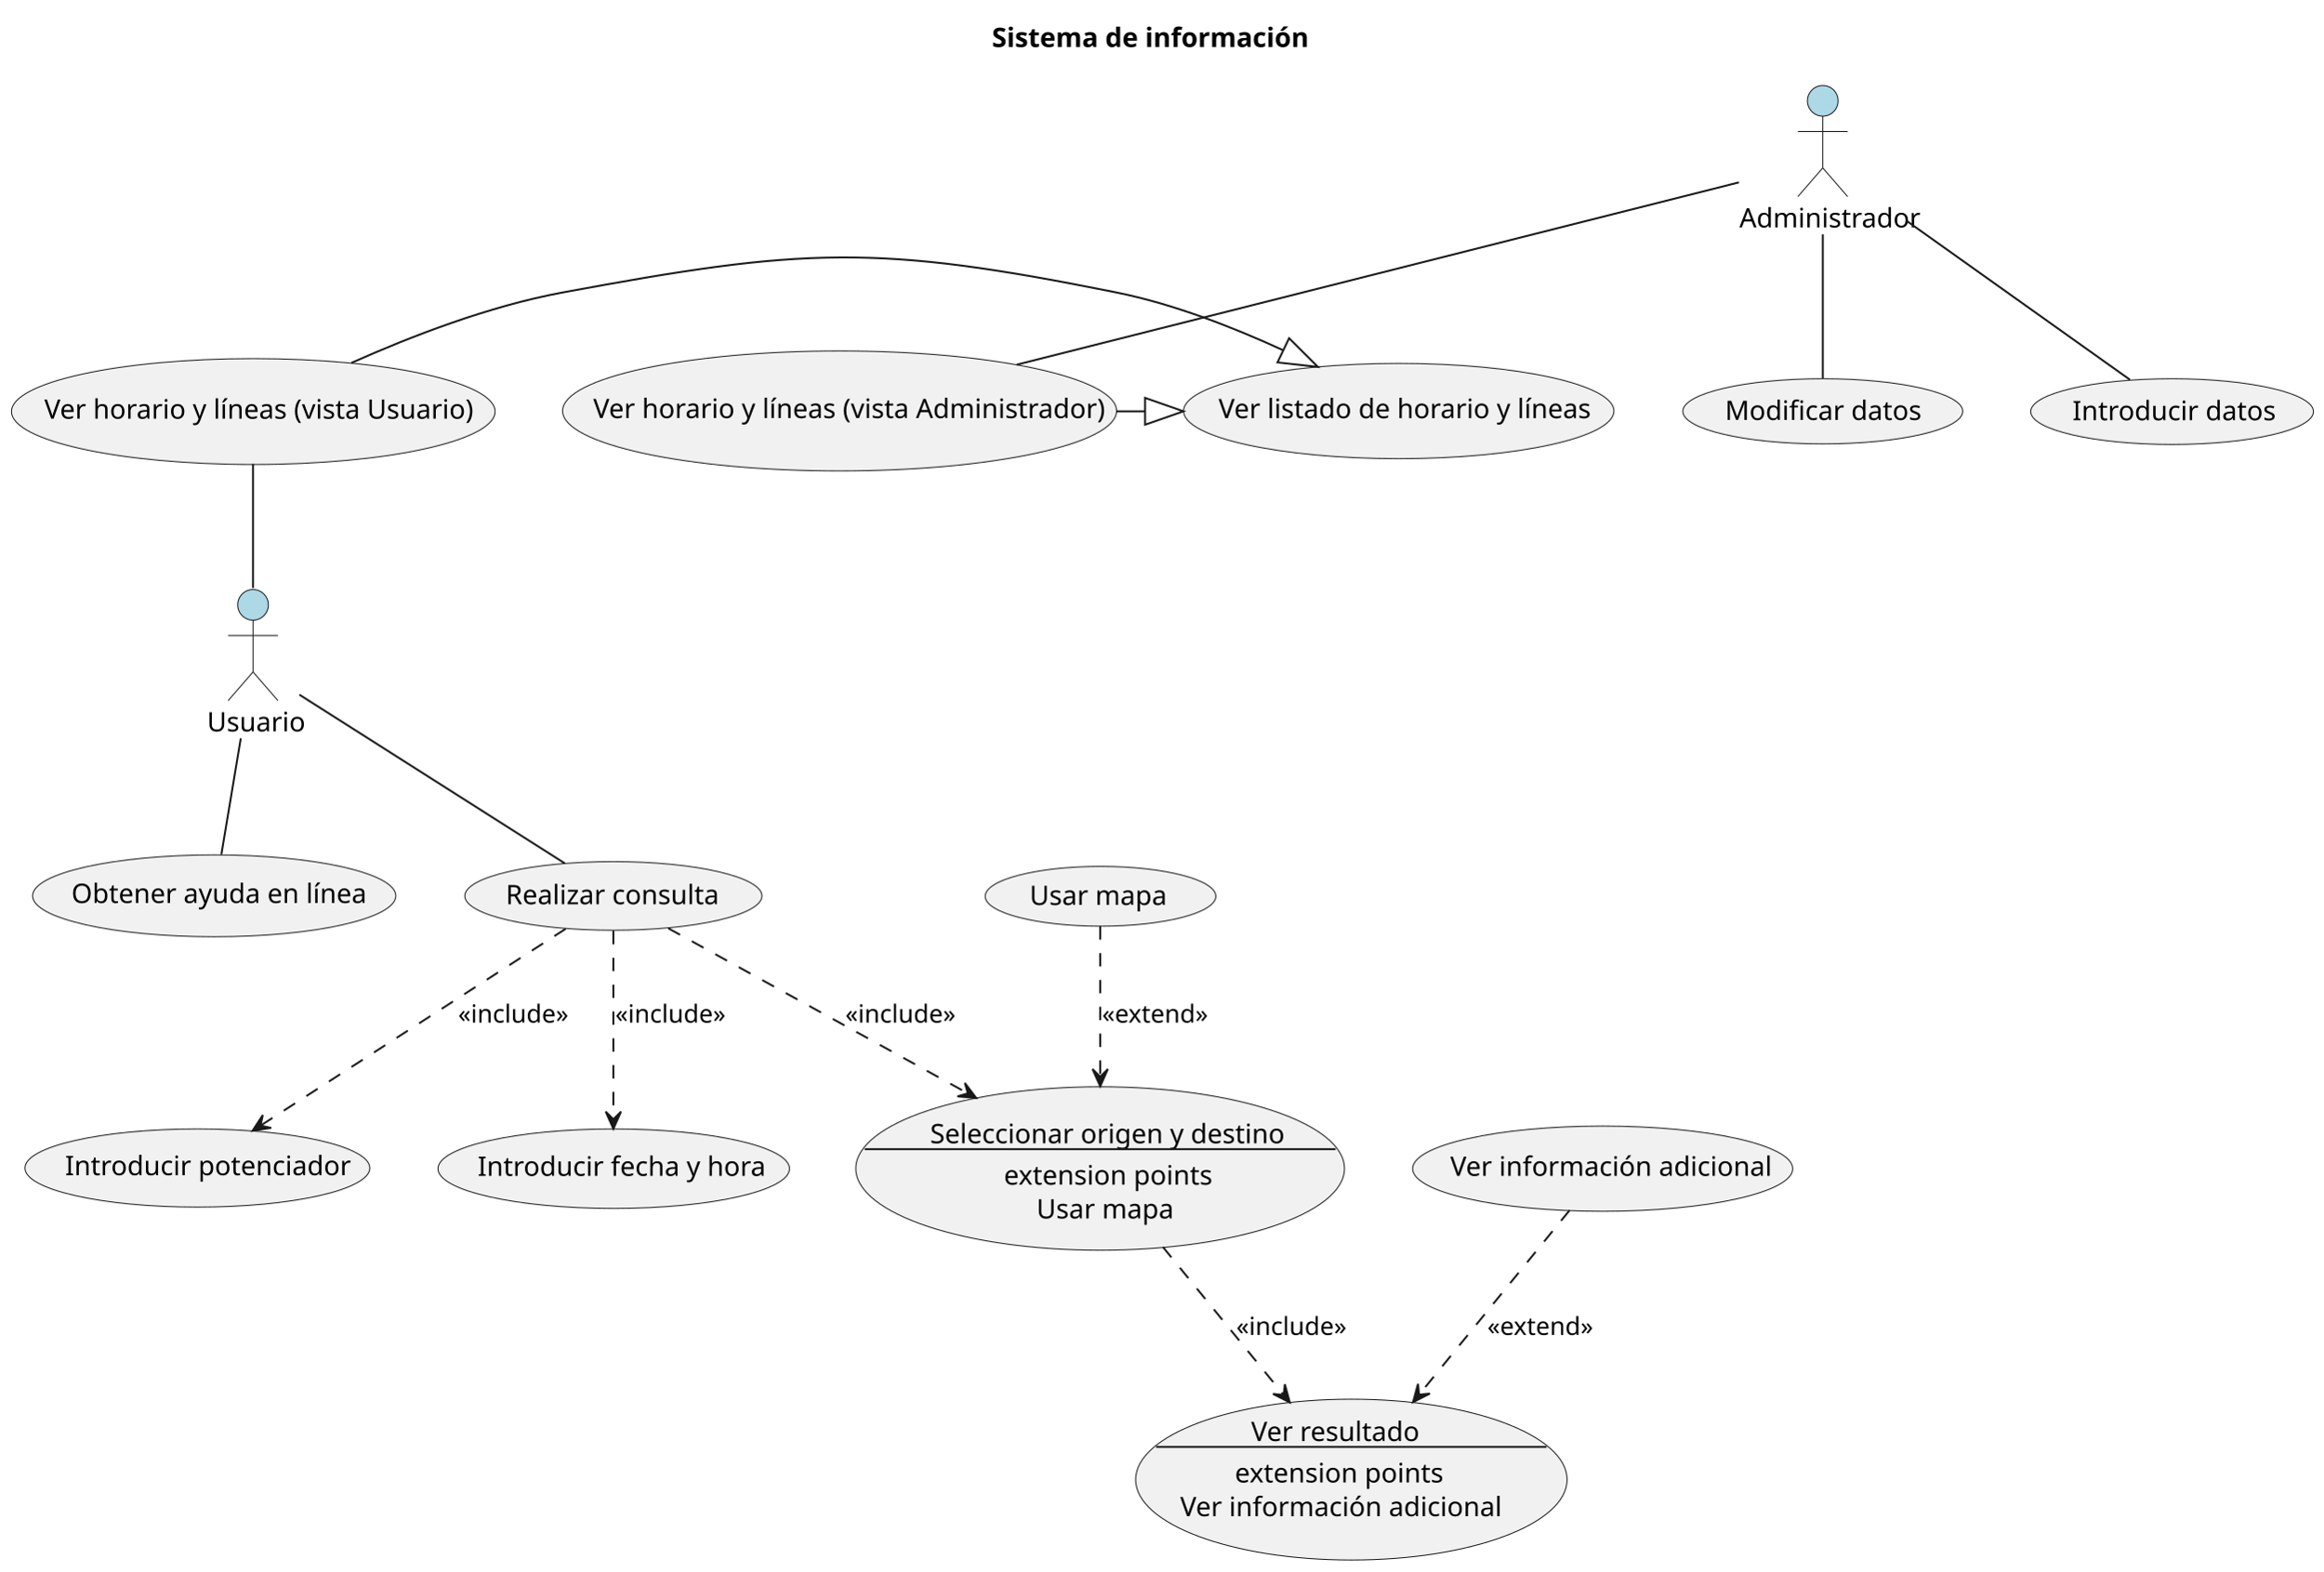
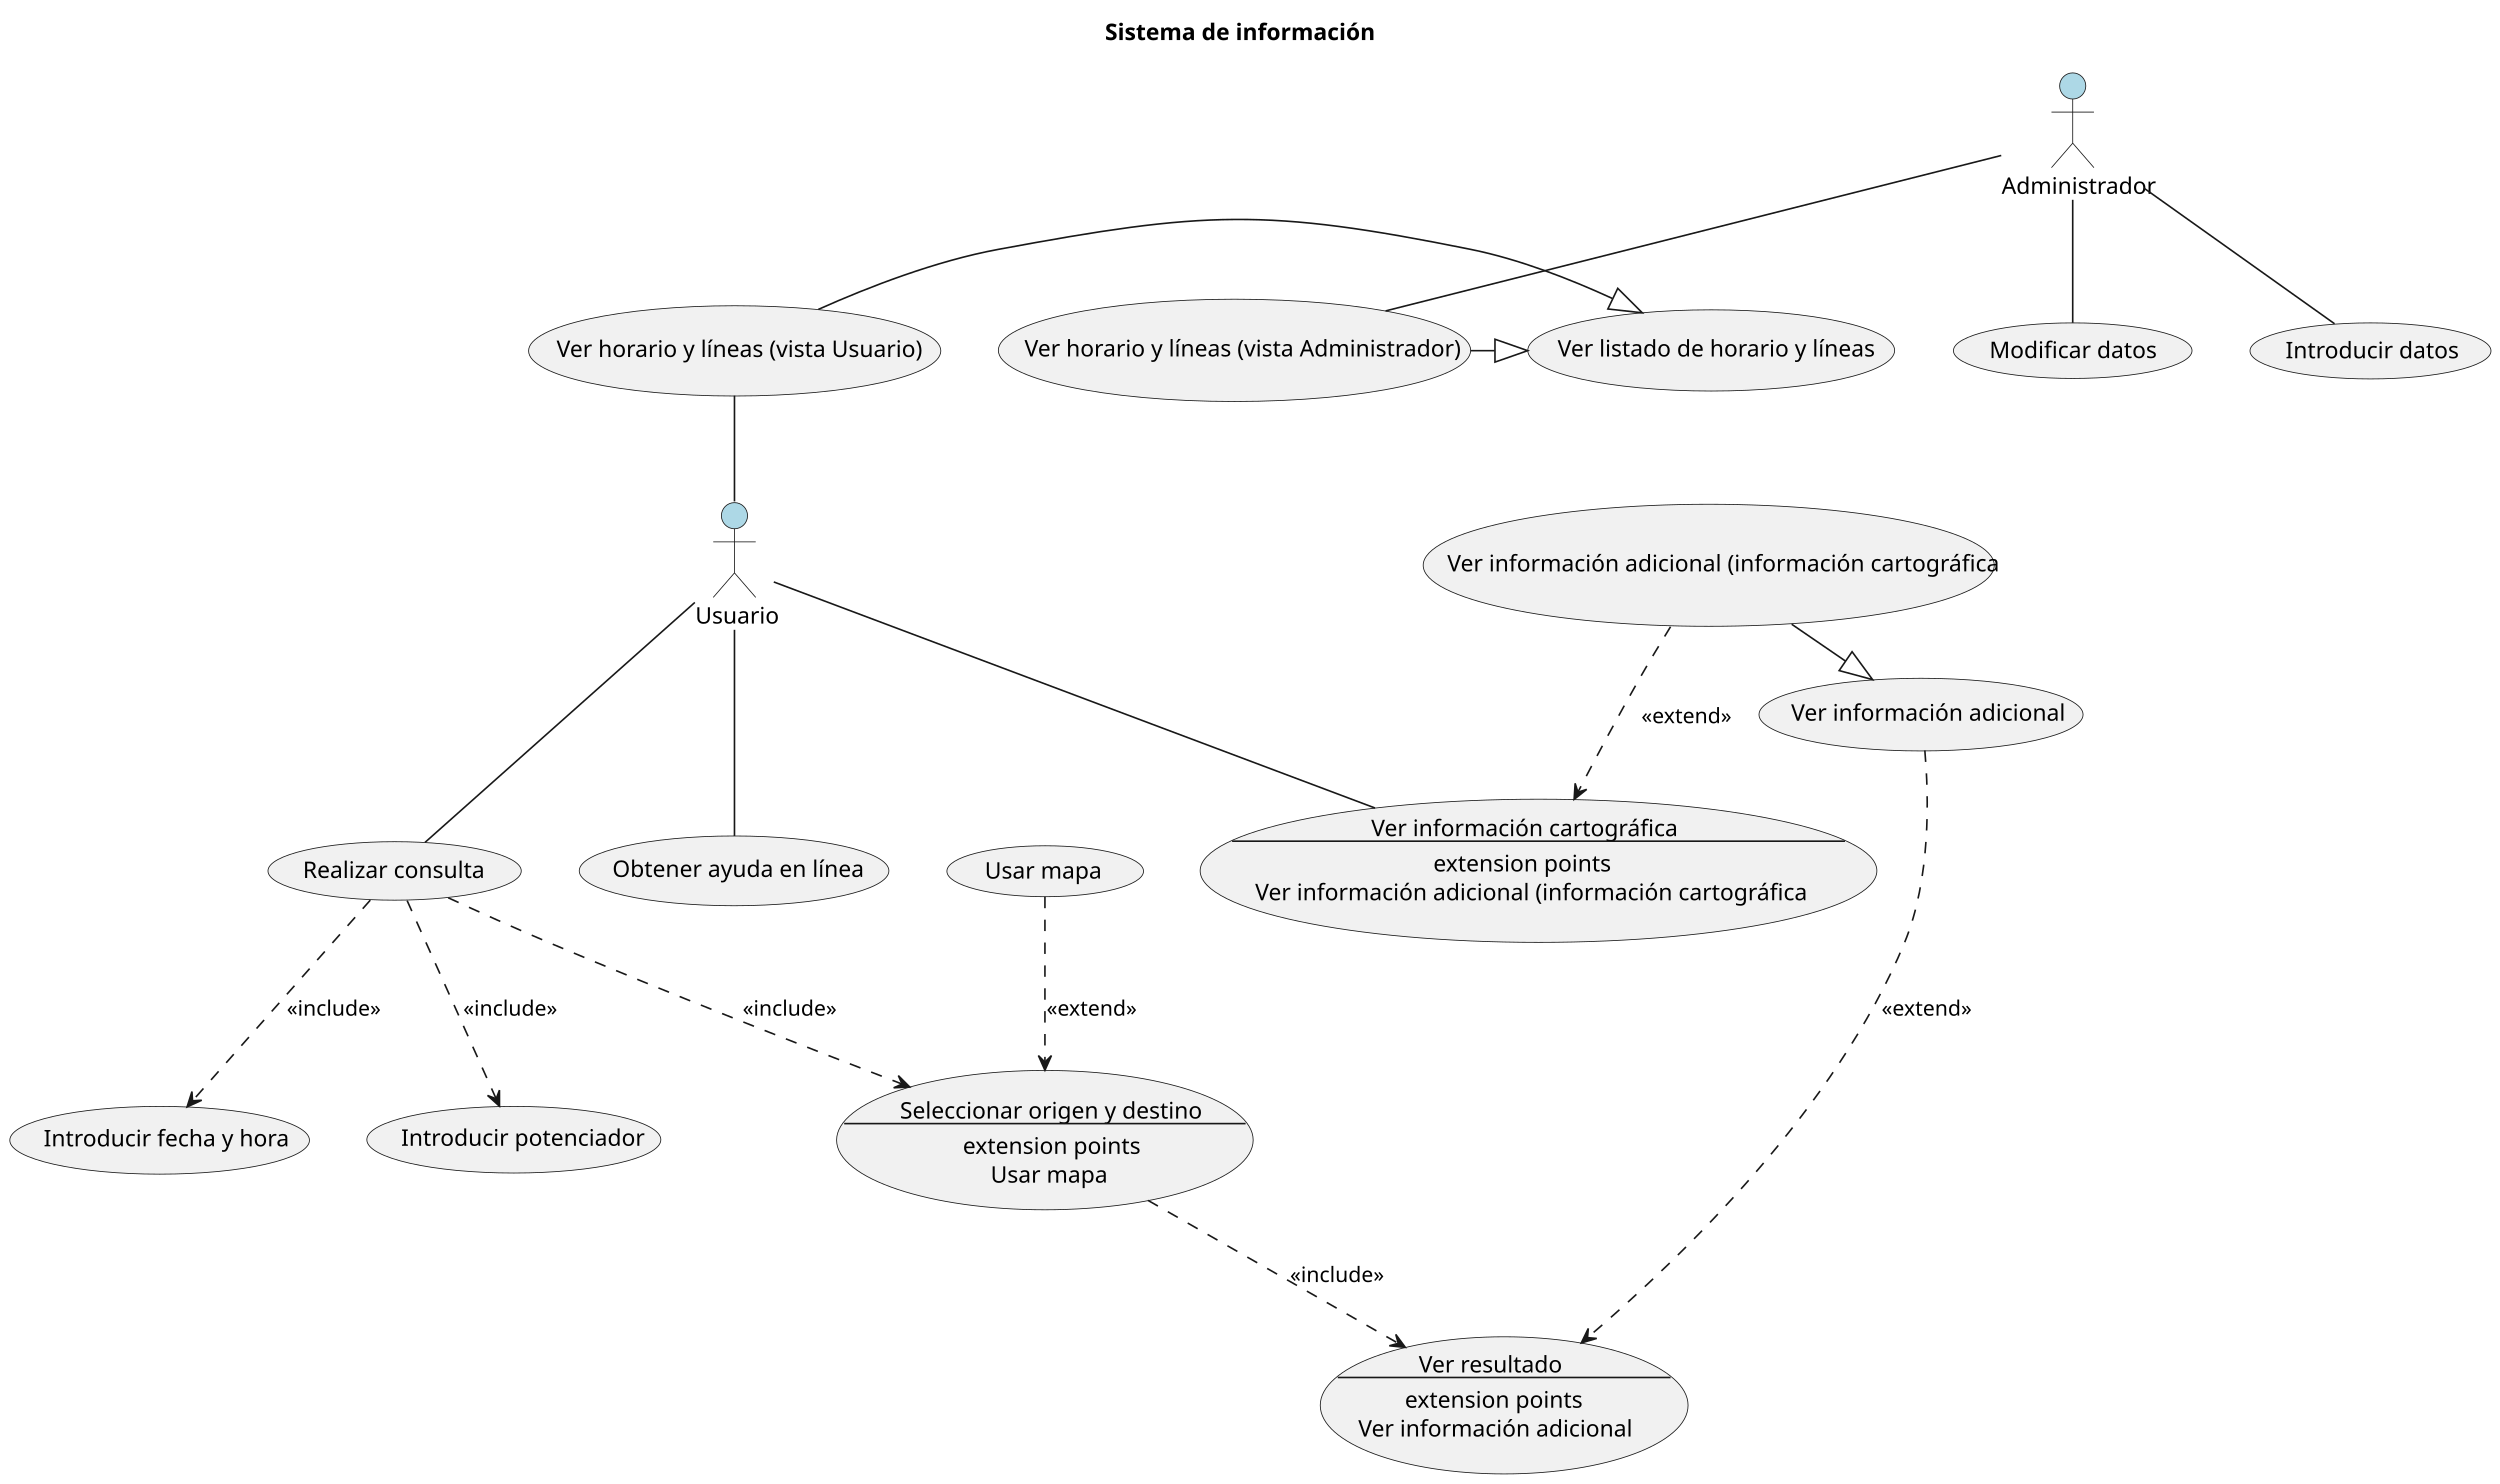
- <svg xmlns="http://www.w3.org/2000/svg" contentStyleType="text/css" height="820px" preserveAspectRatio="none" style="width:1212px;height:820px;background:#FFFFFF;" version="1.1" viewBox="0 0 1212 820" width="1212px" zoomAndPan="magnify">
+ <svg xmlns="http://www.w3.org/2000/svg" contentStyleType="text/css" height="908px" preserveAspectRatio="none" style="width:1530px;height:908px;background:#FFFFFF;" version="1.1" viewBox="0 0 1530 908" width="1530px" zoomAndPan="magnify">
  <defs />
  <g>
-     <rect fill="none" height="27.609" id="_title" style="stroke:none;stroke-width:1.0;" width="174" x="512.493" y="5" />
-     <text fill="#000000" font-family="sans-serif" font-size="14" font-weight="bold" lengthAdjust="spacing" textLength="164" x="517.493" y="24.533">Sistema de información</text>
+     <rect fill="none" height="27.609" id="_title" style="stroke:none;stroke-width:1.0;" width="174" x="671.243" y="5" />
+     <text fill="#000000" font-family="sans-serif" font-size="14" font-weight="bold" lengthAdjust="spacing" textLength="164" x="676.243" y="24.533">Sistema de información</text>
    <g id="elem_Usuario">
-       <ellipse cx="132" cy="315.609" fill="#ADD8E6" rx="8" ry="8" style="stroke:#181818;stroke-width:0.5;" />
-       <path d="M132,323.609 L132,350.609 M119,331.609 L145,331.609 M132,350.609 L119,365.609 M132,350.609 L145,365.609 " fill="none" style="stroke:#181818;stroke-width:0.5;" />
-       <text fill="#000000" font-family="sans-serif" font-size="14" lengthAdjust="spacing" textLength="48" x="108" y="381.643">Usuario</text>
+       <ellipse cx="449.5" cy="315.609" fill="#ADD8E6" rx="8" ry="8" style="stroke:#181818;stroke-width:0.5;" />
+       <path d="M449.5,323.609 L449.5,350.609 M436.5,331.609 L462.5,331.609 M449.5,350.609 L436.5,365.609 M449.5,350.609 L462.5,365.609 " fill="none" style="stroke:#181818;stroke-width:0.5;" />
+       <text fill="#000000" font-family="sans-serif" font-size="14" lengthAdjust="spacing" textLength="48" x="425.5" y="381.643">Usuario</text>
    </g>
    <g id="elem_Administrador">
-       <ellipse cx="951" cy="52.609" fill="#ADD8E6" rx="8" ry="8" style="stroke:#181818;stroke-width:0.5;" />
-       <path d="M951,60.609 L951,87.609 M938,68.609 L964,68.609 M951,87.609 L938,102.609 M951,87.609 L964,102.609 " fill="none" style="stroke:#181818;stroke-width:0.5;" />
-       <text fill="#000000" font-family="sans-serif" font-size="14" lengthAdjust="spacing" textLength="87" x="907.5" y="118.643">Administrador</text>
+       <ellipse cx="1268.5" cy="52.609" fill="#ADD8E6" rx="8" ry="8" style="stroke:#181818;stroke-width:0.5;" />
+       <path d="M1268.5,60.609 L1268.5,87.609 M1255.5,68.609 L1281.5,68.609 M1268.5,87.609 L1255.5,102.609 M1268.5,87.609 L1281.5,102.609 " fill="none" style="stroke:#181818;stroke-width:0.5;" />
+       <text fill="#000000" font-family="sans-serif" font-size="14" lengthAdjust="spacing" textLength="87" x="1225" y="118.643">Administrador</text>
    </g>
    <g id="elem_OAL">
-       <ellipse cx="111.751" cy="467.46" fill="#F1F1F1" rx="94.751" ry="21.35" style="stroke:#181818;stroke-width:0.5;" />
-       <text fill="#000000" font-family="sans-serif" font-size="14" lengthAdjust="spacing" textLength="149" x="37.251" y="471.188">Obtener ayuda en línea</text>
+       <ellipse cx="449.251" cy="532.96" fill="#F1F1F1" rx="94.751" ry="21.35" style="stroke:#181818;stroke-width:0.5;" />
+       <text fill="#000000" font-family="sans-serif" font-size="14" lengthAdjust="spacing" textLength="149" x="374.751" y="536.688">Obtener ayuda en línea</text>
    </g>
    <g id="elem_RC">
-       <ellipse cx="320.007" cy="467.511" fill="#F1F1F1" rx="77.507" ry="17.901" style="stroke:#181818;stroke-width:0.5;" />
-       <text fill="#000000" font-family="sans-serif" font-size="14" lengthAdjust="spacing" textLength="108" x="263.857" y="471.825">Realizar consulta</text>
+       <ellipse cx="241.507" cy="533.011" fill="#F1F1F1" rx="77.507" ry="17.901" style="stroke:#181818;stroke-width:0.5;" />
+       <text fill="#000000" font-family="sans-serif" font-size="14" lengthAdjust="spacing" textLength="108" x="185.357" y="537.325">Realizar consulta</text>
    </g>
    <g id="elem_IP">
-       <ellipse cx="102.966" cy="609.503" fill="#F1F1F1" rx="89.966" ry="20.393" style="stroke:#181818;stroke-width:0.5;" />
-       <text fill="#000000" font-family="sans-serif" font-size="14" lengthAdjust="spacing" textLength="138" x="33.966" y="613.231">Introducir potenciador</text>
+       <ellipse cx="314.466" cy="697.503" fill="#F1F1F1" rx="89.966" ry="20.393" style="stroke:#181818;stroke-width:0.5;" />
+       <text fill="#000000" font-family="sans-serif" font-size="14" lengthAdjust="spacing" textLength="138" x="245.466" y="701.231">Introducir potenciador</text>
    </g>
    <g id="elem_IFH">
-       <ellipse cx="320.197" cy="609.849" fill="#F1F1F1" rx="91.697" ry="20.739" style="stroke:#181818;stroke-width:0.5;" />
-       <text fill="#000000" font-family="sans-serif" font-size="14" lengthAdjust="spacing" textLength="142" x="249.196" y="613.577">Introducir fecha y hora</text>
+       <ellipse cx="97.697" cy="697.849" fill="#F1F1F1" rx="91.697" ry="20.739" style="stroke:#181818;stroke-width:0.5;" />
+       <text fill="#000000" font-family="sans-serif" font-size="14" lengthAdjust="spacing" textLength="142" x="26.697" y="701.577">Introducir fecha y hora</text>
    </g>
    <g id="elem_UM">
-       <ellipse cx="574.168" cy="467.693" fill="#F1F1F1" rx="60.169" ry="15.584" style="stroke:#181818;stroke-width:0.5;" />
-       <text fill="#000000" font-family="sans-serif" font-size="14" lengthAdjust="spacing" textLength="68" x="537.168" y="472.21">Usar mapa</text>
+       <ellipse cx="639.668" cy="533.193" fill="#F1F1F1" rx="60.169" ry="15.584" style="stroke:#181818;stroke-width:0.5;" />
+       <text fill="#000000" font-family="sans-serif" font-size="14" lengthAdjust="spacing" textLength="68" x="602.668" y="537.71">Usar mapa</text>
    </g>
    <g id="elem_VIAU">
-       <ellipse cx="836.168" cy="609.843" fill="#F1F1F1" rx="99.168" ry="22.234" style="stroke:#181818;stroke-width:0.5;" />
-       <text fill="#000000" font-family="sans-serif" font-size="14" lengthAdjust="spacing" textLength="159" x="756.668" y="613.572">Ver información adicional</text>
+       <ellipse cx="1175.668" cy="437.343" fill="#F1F1F1" rx="99.168" ry="22.234" style="stroke:#181818;stroke-width:0.5;" />
+       <text fill="#000000" font-family="sans-serif" font-size="14" lengthAdjust="spacing" textLength="159" x="1096.168" y="441.072">Ver información adicional</text>
    </g>
    <g id="elem_VHL">
-       <ellipse cx="729.761" cy="214.462" fill="#F1F1F1" rx="112.261" ry="24.852" style="stroke:#181818;stroke-width:0.5;" />
-       <text fill="#000000" font-family="sans-serif" font-size="14" lengthAdjust="spacing" textLength="188" x="635.761" y="218.19">Ver listado de horario y líneas</text>
+       <ellipse cx="1047.261" cy="214.462" fill="#F1F1F1" rx="112.261" ry="24.852" style="stroke:#181818;stroke-width:0.5;" />
+       <text fill="#000000" font-family="sans-serif" font-size="14" lengthAdjust="spacing" textLength="188" x="953.261" y="218.19">Ver listado de horario y líneas</text>
    </g>
    <g id="elem_VHLU">
-       <ellipse cx="132.138" cy="214.737" fill="#F1F1F1" rx="126.138" ry="27.628" style="stroke:#181818;stroke-width:0.5;" />
-       <text fill="#000000" font-family="sans-serif" font-size="14" lengthAdjust="spacing" textLength="218" x="23.138" y="218.466">Ver horario y líneas (vista Usuario)</text>
+       <ellipse cx="449.638" cy="214.737" fill="#F1F1F1" rx="126.138" ry="27.628" style="stroke:#181818;stroke-width:0.5;" />
+       <text fill="#000000" font-family="sans-serif" font-size="14" lengthAdjust="spacing" textLength="218" x="340.638" y="218.466">Ver horario y líneas (vista Usuario)</text>
    </g>
    <g id="elem_VHLA">
-       <ellipse cx="438.021" cy="214.414" fill="#F1F1F1" rx="144.521" ry="31.304" style="stroke:#181818;stroke-width:0.5;" />
-       <text fill="#000000" font-family="sans-serif" font-size="14" lengthAdjust="spacing" textLength="257" x="309.521" y="218.142">Ver horario y líneas (vista Administrador)</text>
+       <ellipse cx="755.521" cy="214.414" fill="#F1F1F1" rx="144.521" ry="31.304" style="stroke:#181818;stroke-width:0.5;" />
+       <text fill="#000000" font-family="sans-serif" font-size="14" lengthAdjust="spacing" textLength="257" x="627.021" y="218.142">Ver horario y líneas (vista Administrador)</text>
    </g>
    <g id="elem_MD">
-       <ellipse cx="951.011" cy="214.612" fill="#F1F1F1" rx="73.011" ry="17.002" style="stroke:#181818;stroke-width:0.5;" />
-       <text fill="#000000" font-family="sans-serif" font-size="14" lengthAdjust="spacing" textLength="96" x="900.011" y="219.128">Modificar datos</text>
+       <ellipse cx="1268.511" cy="214.612" fill="#F1F1F1" rx="73.011" ry="17.002" style="stroke:#181818;stroke-width:0.5;" />
+       <text fill="#000000" font-family="sans-serif" font-size="14" lengthAdjust="spacing" textLength="96" x="1217.511" y="219.128">Modificar datos</text>
+     </g>
+     <g id="elem_VIAIC">
+       <ellipse cx="1045.738" cy="345.957" fill="#F1F1F1" rx="174.738" ry="37.348" style="stroke:#181818;stroke-width:0.5;" />
+       <text fill="#000000" font-family="sans-serif" font-size="14" lengthAdjust="spacing" textLength="320" x="885.738" y="349.686">Ver información adicional (información cartográfica</text>
    </g>
    <g id="elem_IMD">
-       <ellipse cx="1133.243" cy="214.758" fill="#F1F1F1" rx="73.743" ry="17.148" style="stroke:#181818;stroke-width:0.5;" />
-       <text fill="#000000" font-family="sans-serif" font-size="14" lengthAdjust="spacing" textLength="98" x="1081.243" y="219.274">Introducir datos</text>
+       <ellipse cx="1450.743" cy="214.758" fill="#F1F1F1" rx="73.743" ry="17.148" style="stroke:#181818;stroke-width:0.5;" />
+       <text fill="#000000" font-family="sans-serif" font-size="14" lengthAdjust="spacing" textLength="98" x="1398.743" y="219.274">Introducir datos</text>
+     </g>
+     <g id="elem_VIC">
+       <ellipse cx="941.575" cy="532.924" fill="#F1F1F1" rx="207.075" ry="43.815" style="stroke:#181818;stroke-width:0.5;" />
+       <text fill="#000000" font-family="sans-serif" font-size="14" lengthAdjust="spacing" textLength="178" x="839.18" y="511.728">Ver información cartográfica</text>
+       <line style="stroke:#181818;stroke-width:1.0;" x1="754.038" x2="1129.113" y1="514.805" y2="514.805" />
+       <text fill="#000000" font-family="sans-serif" font-size="14" lengthAdjust="spacing" textLength="102" x="877.18" y="533.338">extension points</text>
+       <text fill="#000000" font-family="sans-serif" font-size="14" lengthAdjust="spacing" textLength="320" x="768.18" y="550.947">Ver información adicional (información cartográfica</text>
    </g>
    <g id="elem_SOD">
-       <ellipse cx="573.972" cy="609.75" fill="#F1F1F1" rx="127.472" ry="42.641" style="stroke:#181818;stroke-width:0.5;" />
-       <text fill="#000000" font-family="sans-serif" font-size="14" lengthAdjust="spacing" textLength="179" x="485.246" y="596.567">Seleccionar origen y destino</text>
-       <line style="stroke:#181818;stroke-width:1.0;" x1="451.132" x2="696.812" y1="599.644" y2="599.644" />
-       <text fill="#000000" font-family="sans-serif" font-size="14" lengthAdjust="spacing" textLength="102" x="523.746" y="618.177">extension points</text>
-       <text fill="#000000" font-family="sans-serif" font-size="14" lengthAdjust="spacing" textLength="68" x="540.746" y="635.786">Usar mapa</text>
+       <ellipse cx="639.472" cy="697.75" fill="#F1F1F1" rx="127.472" ry="42.641" style="stroke:#181818;stroke-width:0.5;" />
+       <text fill="#000000" font-family="sans-serif" font-size="14" lengthAdjust="spacing" textLength="179" x="550.746" y="684.567">Seleccionar origen y destino</text>
+       <line style="stroke:#181818;stroke-width:1.0;" x1="516.632" x2="762.312" y1="687.644" y2="687.644" />
+       <text fill="#000000" font-family="sans-serif" font-size="14" lengthAdjust="spacing" textLength="102" x="589.246" y="706.177">extension points</text>
+       <text fill="#000000" font-family="sans-serif" font-size="14" lengthAdjust="spacing" textLength="68" x="606.246" y="723.786">Usar mapa</text>
    </g>
    <g id="elem_VR">
-       <ellipse cx="705.047" cy="772.078" fill="#F1F1F1" rx="112.547" ry="41.968" style="stroke:#181818;stroke-width:0.5;" />
-       <text fill="#000000" font-family="sans-serif" font-size="14" lengthAdjust="spacing" textLength="85" x="652.771" y="751.942">Ver resultado</text>
-       <line style="stroke:#181818;stroke-width:1.0;" x1="603.218" x2="806.877" y1="755.018" y2="755.018" />
-       <text fill="#000000" font-family="sans-serif" font-size="14" lengthAdjust="spacing" textLength="102" x="644.271" y="773.551">extension points</text>
-       <text fill="#000000" font-family="sans-serif" font-size="14" lengthAdjust="spacing" textLength="159" x="615.771" y="791.161">Ver información adicional</text>
+       <ellipse cx="920.547" cy="860.078" fill="#F1F1F1" rx="112.547" ry="41.968" style="stroke:#181818;stroke-width:0.5;" />
+       <text fill="#000000" font-family="sans-serif" font-size="14" lengthAdjust="spacing" textLength="85" x="868.271" y="839.942">Ver resultado</text>
+       <line style="stroke:#181818;stroke-width:1.0;" x1="818.718" x2="1022.377" y1="843.018" y2="843.018" />
+       <text fill="#000000" font-family="sans-serif" font-size="14" lengthAdjust="spacing" textLength="102" x="859.771" y="861.551">extension points</text>
+       <text fill="#000000" font-family="sans-serif" font-size="14" lengthAdjust="spacing" textLength="159" x="831.271" y="879.161">Ver información adicional</text>
    </g>
    <g id="link_Usuario_OAL">
-       <path d="M125.62,385.249 C122.26,405.329 118.26,429.179 115.48,445.839 " fill="none" id="Usuario-OAL" style="stroke:#181818;stroke-width:1.0;" />
+       <path d="M449.5,385.439 C449.5,423.749 449.5,481.209 449.5,511.589 " fill="none" id="Usuario-OAL" style="stroke:#181818;stroke-width:1.0;" />
    </g>
    <g id="link_Usuario_RC">
-       <path d="M156.19,362.489 C191.89,385.179 258.37,427.439 294.7,450.529 " fill="none" id="Usuario-RC" style="stroke:#181818;stroke-width:1.0;" />
+       <path d="M425.23,368.689 C383.22,406.059 297.84,481.999 260.12,515.539 " fill="none" id="Usuario-RC" style="stroke:#181818;stroke-width:1.0;" />
+     </g>
+     <g id="link_Usuario_VIC">
+       <path d="M473.56,356.159 C539.3,380.879 724.8,450.629 841.53,494.519 " fill="none" id="Usuario-VIC" style="stroke:#181818;stroke-width:1.0;" />
+     </g>
+     <g id="link_VIAIC_VIC">
+       <path d="M1022.38,383.549 C1016.12,393.679 1009.43,404.759 1003.5,415.109 C990.54,437.739 976.89,463.279 965.71,484.719 " fill="none" id="VIAIC-to-VIC" style="stroke:#181818;stroke-width:1.0;stroke-dasharray:7.0,7.0;" />
+       <polygon fill="#181818" points="963.36,489.229,971.073,483.106,965.676,484.798,963.983,479.4,963.36,489.229" style="stroke:#181818;stroke-width:1.0;" />
+       <text fill="#000000" font-family="sans-serif" font-size="13" lengthAdjust="spacing" textLength="53" x="1004.5" y="442.604">«extend»</text>
+     </g>
+     <g id="link_VIAIC_VIAU">
+       <path d="M1096.51,382.029 C1107.39,389.479 1118.83,397.309 1129.51,404.629 " fill="none" id="VIAIC-to-VIAU" style="stroke:#181818;stroke-width:1.0;" />
+       <polygon fill="none" points="1133.47,398.849,1146.02,415.929,1125.56,410.399,1133.47,398.849" style="stroke:#181818;stroke-width:1.0;" />
    </g>
    <g id="link_RC_IP">
-       <path d="M295.11,484.669 C255.93,509.949 179.85,559.029 136.11,587.249 " fill="none" id="RC-to-IP" style="stroke:#181818;stroke-width:1.0;stroke-dasharray:7.0,7.0;" />
-       <polygon fill="#181818" points="131.72,590.079,141.45,588.554,135.919,587.365,137.108,581.835,131.72,590.079" style="stroke:#181818;stroke-width:1.0;" />
-       <text fill="#000000" font-family="sans-serif" font-size="13" lengthAdjust="spacing" textLength="55" x="239" y="533.605">«include»</text>
+       <path d="M249.17,551.189 C262.19,580.159 288.63,639.009 303.57,672.279 " fill="none" id="RC-to-IP" style="stroke:#181818;stroke-width:1.0;stroke-dasharray:7.0,7.0;" />
+       <polygon fill="#181818" points="305.69,676.999,305.67,667.15,303.65,672.434,298.366,670.414,305.69,676.999" style="stroke:#181818;stroke-width:1.0;" />
+       <text fill="#000000" font-family="sans-serif" font-size="13" lengthAdjust="spacing" textLength="55" x="283.5" y="621.605">«include»</text>
    </g>
    <g id="link_RC_IFH">
-       <path d="M320,485.779 C320,510.379 320,555.819 320,583.999 " fill="none" id="RC-to-IFH" style="stroke:#181818;stroke-width:1.0;stroke-dasharray:7.0,7.0;" />
-       <polygon fill="#181818" points="320,589.049,324,580.049,320,584.049,316,580.049,320,589.049" style="stroke:#181818;stroke-width:1.0;" />
-       <text fill="#000000" font-family="sans-serif" font-size="13" lengthAdjust="spacing" textLength="55" x="321" y="533.605">«include»</text>
+       <path d="M226.63,550.889 C200.74,580.109 147.33,640.379 117.96,673.519 " fill="none" id="RC-to-IFH" style="stroke:#181818;stroke-width:1.0;stroke-dasharray:7.0,7.0;" />
+       <polygon fill="#181818" points="114.5,677.429,123.461,673.343,117.815,673.686,117.472,668.04,114.5,677.429" style="stroke:#181818;stroke-width:1.0;" />
+       <text fill="#000000" font-family="sans-serif" font-size="13" lengthAdjust="spacing" textLength="55" x="175.5" y="621.605">«include»</text>
    </g>
    <g id="link_RC_SOD">
-       <path d="M348.64,484.399 C386.24,505.119 453.46,542.169 504.73,570.429 " fill="none" id="RC-to-SOD" style="stroke:#181818;stroke-width:1.0;stroke-dasharray:7.0,7.0;" />
-       <polygon fill="#181818" points="509.33,572.959,503.385,565.107,504.953,570.542,499.518,572.11,509.33,572.959" style="stroke:#181818;stroke-width:1.0;" />
-       <text fill="#000000" font-family="sans-serif" font-size="13" lengthAdjust="spacing" textLength="55" x="441" y="533.605">«include»</text>
+       <path d="M274.3,549.439 C292.52,557.829 315.66,568.289 336.5,577.109 C408.57,607.609 491.27,640.059 552.04,663.429 " fill="none" id="RC-to-SOD" style="stroke:#181818;stroke-width:1.0;stroke-dasharray:7.0,7.0;" />
+       <polygon fill="#181818" points="556.75,665.239,549.79,658.271,552.084,663.442,546.914,665.736,556.75,665.239" style="stroke:#181818;stroke-width:1.0;" />
+       <text fill="#000000" font-family="sans-serif" font-size="13" lengthAdjust="spacing" textLength="55" x="454.5" y="621.605">«include»</text>
    </g>
    <g id="link_UM_SOD">
-       <path d="M574,483.329 C574,501.829 574,534.489 574,561.819 " fill="none" id="UM-to-SOD" style="stroke:#181818;stroke-width:1.0;stroke-dasharray:7.0,7.0;" />
-       <polygon fill="#181818" points="574,566.859,578,557.859,574,561.859,570,557.859,574,566.859" style="stroke:#181818;stroke-width:1.0;" />
-       <text fill="#000000" font-family="sans-serif" font-size="13" lengthAdjust="spacing" textLength="53" x="575" y="533.605">«extend»</text>
+       <path d="M639.5,548.819 C639.5,571.359 639.5,615.439 639.5,649.619 " fill="none" id="UM-to-SOD" style="stroke:#181818;stroke-width:1.0;stroke-dasharray:7.0,7.0;" />
+       <polygon fill="#181818" points="639.5,655.009,643.5,646.009,639.5,650.009,635.5,646.009,639.5,655.009" style="stroke:#181818;stroke-width:1.0;" />
+       <text fill="#000000" font-family="sans-serif" font-size="13" lengthAdjust="spacing" textLength="53" x="640.5" y="621.605">«extend»</text>
    </g>
    <g id="link_SOD_VR">
-       <path d="M606.72,650.699 C625.85,674.129 650,703.719 669.57,727.709 " fill="none" id="SOD-to-VR" style="stroke:#181818;stroke-width:1.0;stroke-dasharray:7.0,7.0;" />
-       <polygon fill="#181818" points="672.92,731.809,670.332,722.307,669.76,727.934,664.132,727.363,672.92,731.809" style="stroke:#181818;stroke-width:1.0;" />
-       <text fill="#000000" font-family="sans-serif" font-size="13" lengthAdjust="spacing" textLength="55" x="645" y="696.605">«include»</text>
+       <path d="M702.56,734.629 C748.18,760.679 809.63,795.779 855.65,822.069 " fill="none" id="SOD-to-VR" style="stroke:#181818;stroke-width:1.0;stroke-dasharray:7.0,7.0;" />
+       <polygon fill="#181818" points="860.06,824.589,854.216,816.662,855.714,822.116,850.26,823.615,860.06,824.589" style="stroke:#181818;stroke-width:1.0;" />
+       <text fill="#000000" font-family="sans-serif" font-size="13" lengthAdjust="spacing" textLength="55" x="789.5" y="784.605">«include»</text>
    </g>
    <g id="link_VIAU_VR">
-       <path d="M818.87,631.589 C799.09,655.829 766.02,696.349 740.6,727.499 " fill="none" id="VIAU-to-VR" style="stroke:#181818;stroke-width:1.0;stroke-dasharray:7.0,7.0;" />
-       <polygon fill="#181818" points="737.22,731.639,746.008,727.193,740.38,727.764,739.808,722.137,737.22,731.639" style="stroke:#181818;stroke-width:1.0;" />
-       <text fill="#000000" font-family="sans-serif" font-size="13" lengthAdjust="spacing" textLength="53" x="776" y="696.605">«extend»</text>
+       <path d="M1178.01,459.309 C1180.45,487.409 1181.74,538.009 1165.5,577.109 C1123.54,678.159 1030.49,768.489 971.9,818.349 " fill="none" id="VIAU-to-VR" style="stroke:#181818;stroke-width:1.0;stroke-dasharray:7.0,7.0;" />
+       <polygon fill="#181818" points="967.75,821.869,977.204,819.108,971.566,818.639,972.035,813.002,967.75,821.869" style="stroke:#181818;stroke-width:1.0;" />
+       <text fill="#000000" font-family="sans-serif" font-size="13" lengthAdjust="spacing" textLength="53" x="1151.5" y="621.605">«extend»</text>
    </g>
    <g id="link_VHLU_Usuario">
-       <path d="M132,242.129 C132,260.779 132,286.009 132,306.839 " fill="none" id="VHLU-Usuario" style="stroke:#181818;stroke-width:1.0;" />
+       <path d="M449.5,242.129 C449.5,260.779 449.5,286.009 449.5,306.839 " fill="none" id="VHLU-Usuario" style="stroke:#181818;stroke-width:1.0;" />
    </g>
    <g id="link_VHLU_VHL">
-       <path d="M183.32,189.349 C214.38,175.479 255.26,159.699 293.5,152.609 C419.79,129.199 456.59,127.219 582.5,152.609 C612.16,158.589 643.27,170.699 669.24,182.649 " fill="none" id="VHLU-to-VHL" style="stroke:#181818;stroke-width:1.0;" />
-       <polygon fill="none" points="672.56,176.469,687.57,191.429,666.51,189.099,672.56,176.469" style="stroke:#181818;stroke-width:1.0;" />
+       <path d="M500.82,189.349 C531.88,175.479 572.76,159.699 611,152.609 C737.29,129.199 774.09,127.219 900,152.609 C929.66,158.589 960.77,170.699 986.74,182.649 " fill="none" id="VHLU-to-VHL" style="stroke:#181818;stroke-width:1.0;" />
+       <polygon fill="none" points="990.06,176.469,1005.07,191.429,984.01,189.099,990.06,176.469" style="stroke:#181818;stroke-width:1.0;" />
    </g>
    <g id="link_Administrador_VHLA">
-       <path d="M907.26,95.149 C824.15,116.129 641.79,162.159 530.46,190.269 " fill="none" id="Administrador-VHLA" style="stroke:#181818;stroke-width:1.0;" />
+       <path d="M1224.76,95.149 C1141.65,116.129 959.29,162.159 847.96,190.269 " fill="none" id="Administrador-VHLA" style="stroke:#181818;stroke-width:1.0;" />
    </g>
    <g id="link_VHLA_VHL">
-       <path d="M582.57,214.609 C587.47,214.609 592.37,214.609 597.27,214.609 " fill="none" id="VHLA-to-VHL" style="stroke:#181818;stroke-width:1.0;" />
-       <polygon fill="none" points="597.42,207.609,617.42,214.609,597.42,221.609,597.42,207.609" style="stroke:#181818;stroke-width:1.0;" />
+       <path d="M900.07,214.609 C904.97,214.609 909.87,214.609 914.77,214.609 " fill="none" id="VHLA-to-VHL" style="stroke:#181818;stroke-width:1.0;" />
+       <polygon fill="none" points="914.92,207.609,934.92,214.609,914.92,221.609,914.92,207.609" style="stroke:#181818;stroke-width:1.0;" />
    </g>
    <g id="link_Administrador_MD">
-       <path d="M951,122.259 C951,147.329 951,178.839 951,197.539 " fill="none" id="Administrador-MD" style="stroke:#181818;stroke-width:1.0;" />
+       <path d="M1268.5,122.259 C1268.5,147.329 1268.5,178.839 1268.5,197.539 " fill="none" id="Administrador-MD" style="stroke:#181818;stroke-width:1.0;" />
    </g>
    <g id="link_Administrador_IMD">
-       <path d="M994.59,115.129 C1031.4,141.319 1082.56,177.719 1111.25,198.139 " fill="none" id="Administrador-IMD" style="stroke:#181818;stroke-width:1.0;" />
+       <path d="M1312.09,115.129 C1348.9,141.319 1400.06,177.719 1428.75,198.139 " fill="none" id="Administrador-IMD" style="stroke:#181818;stroke-width:1.0;" />
    </g>
  </g>
</svg>
